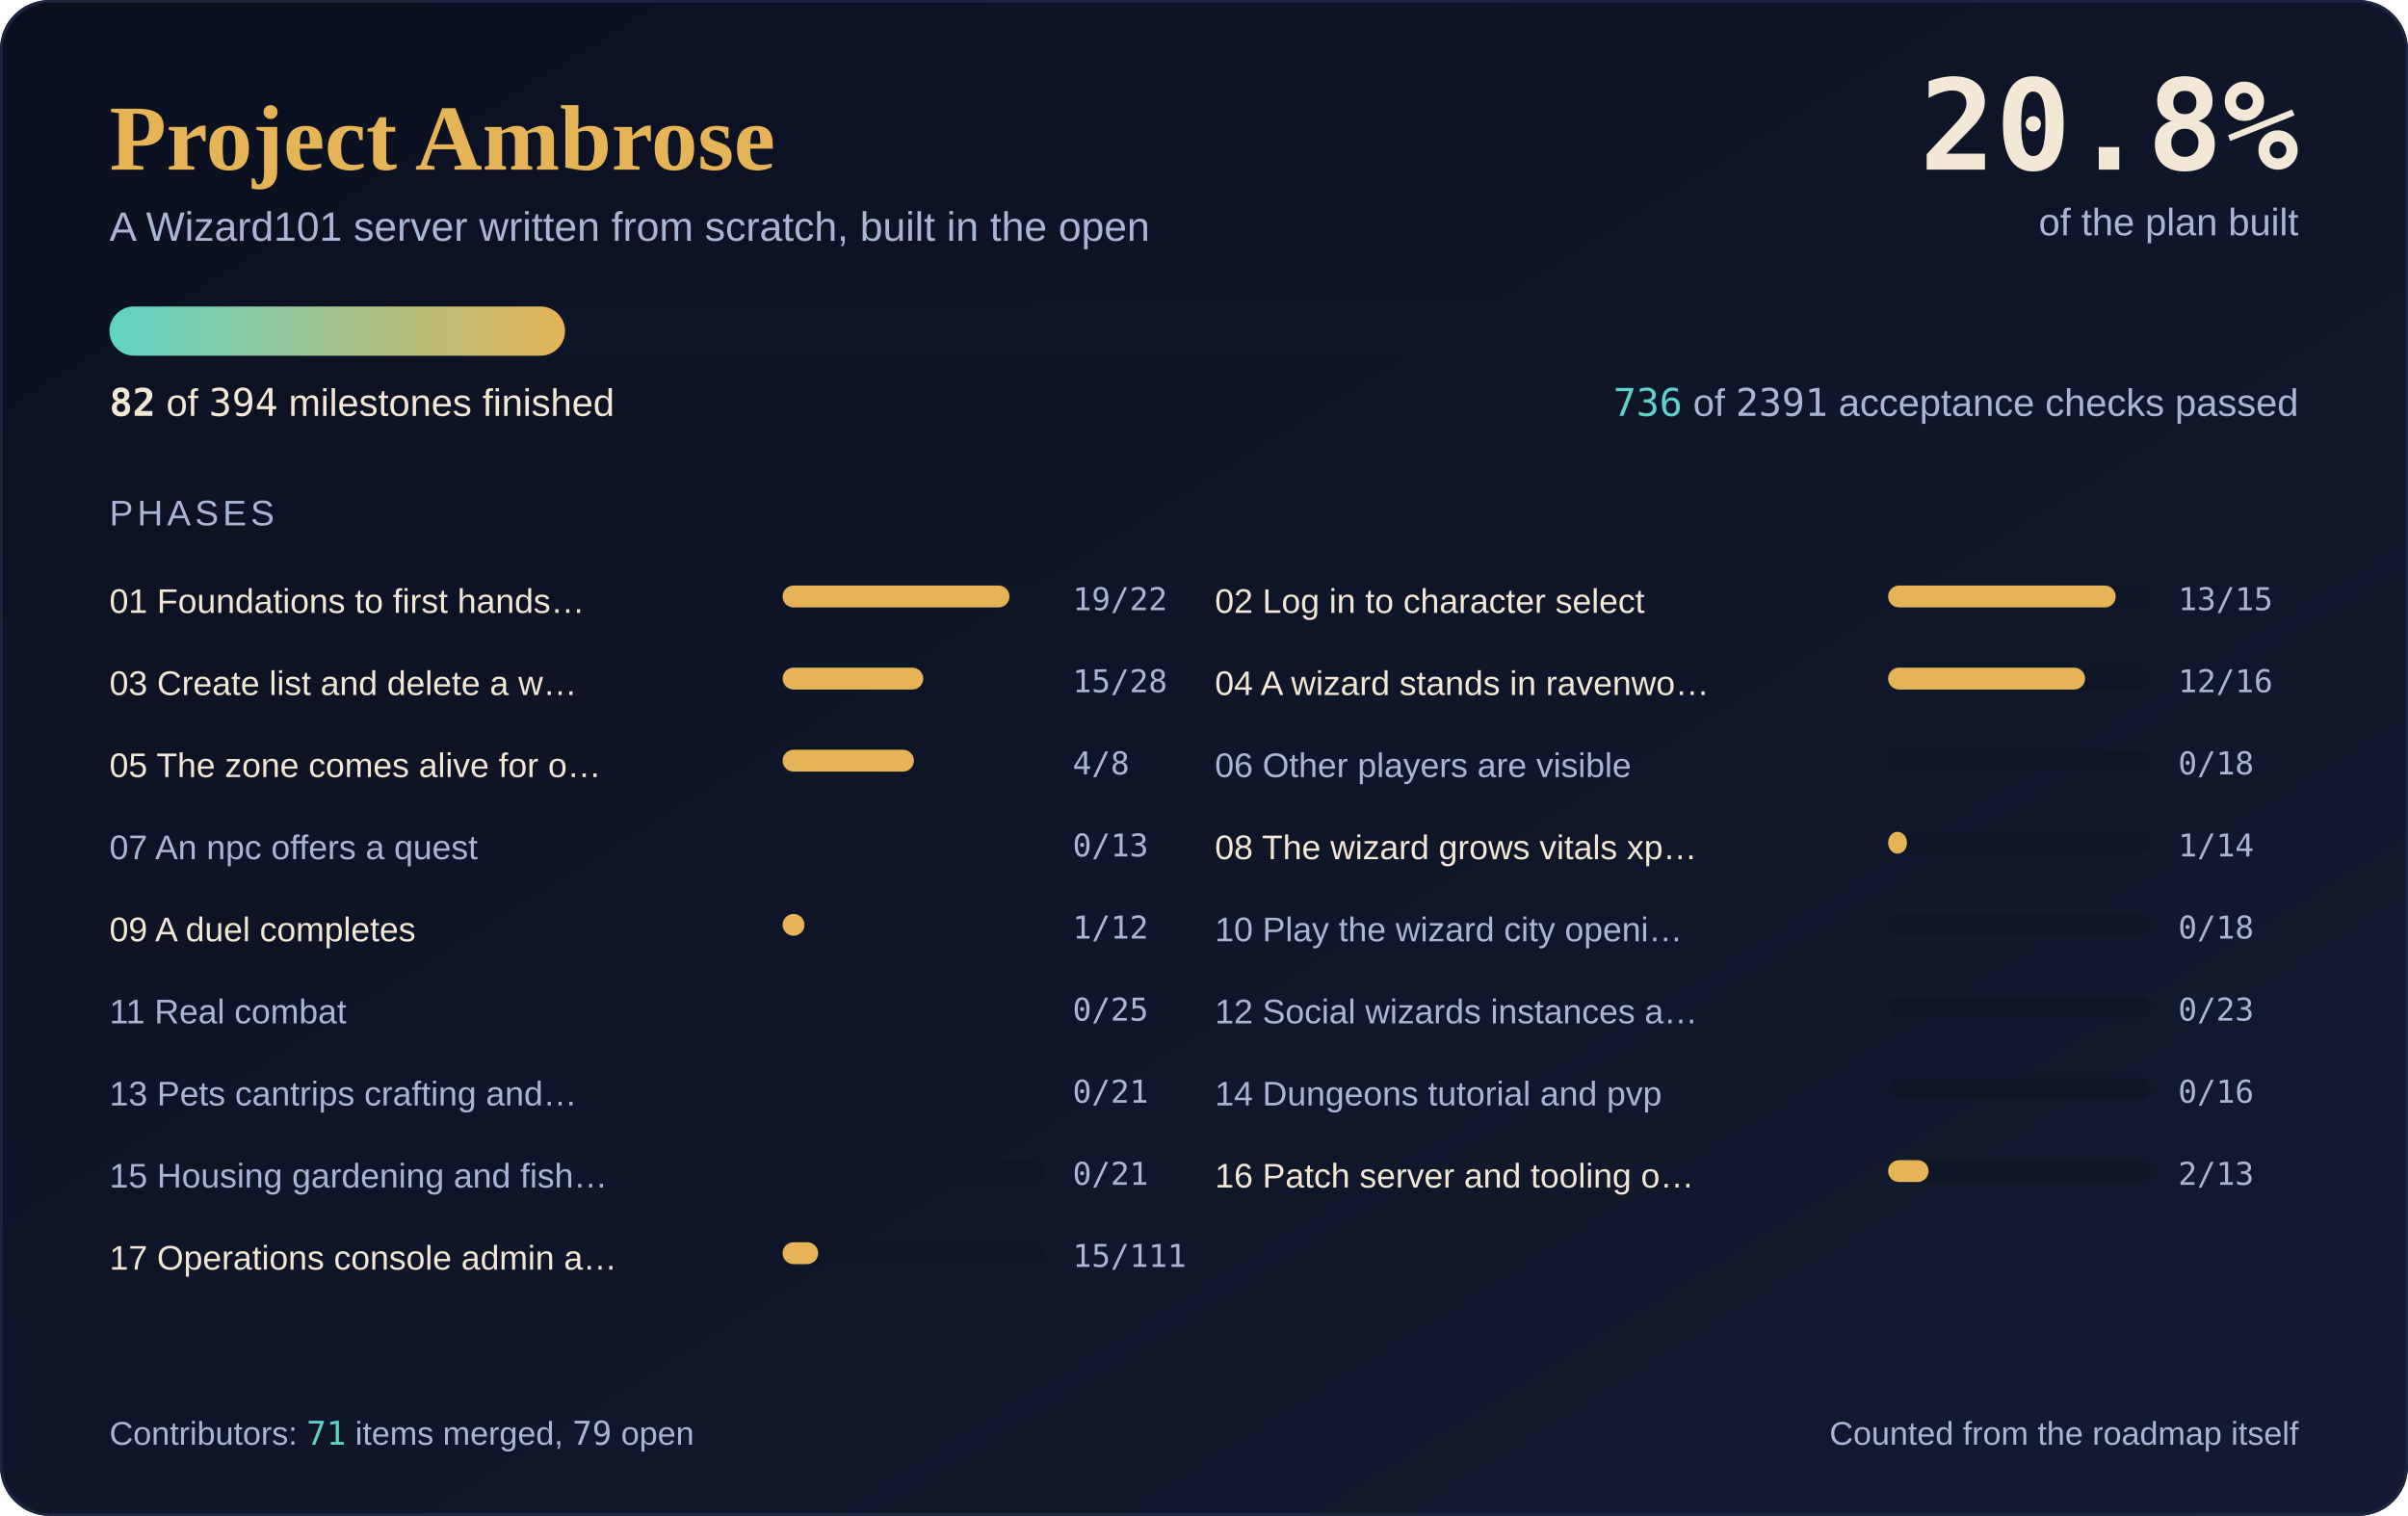
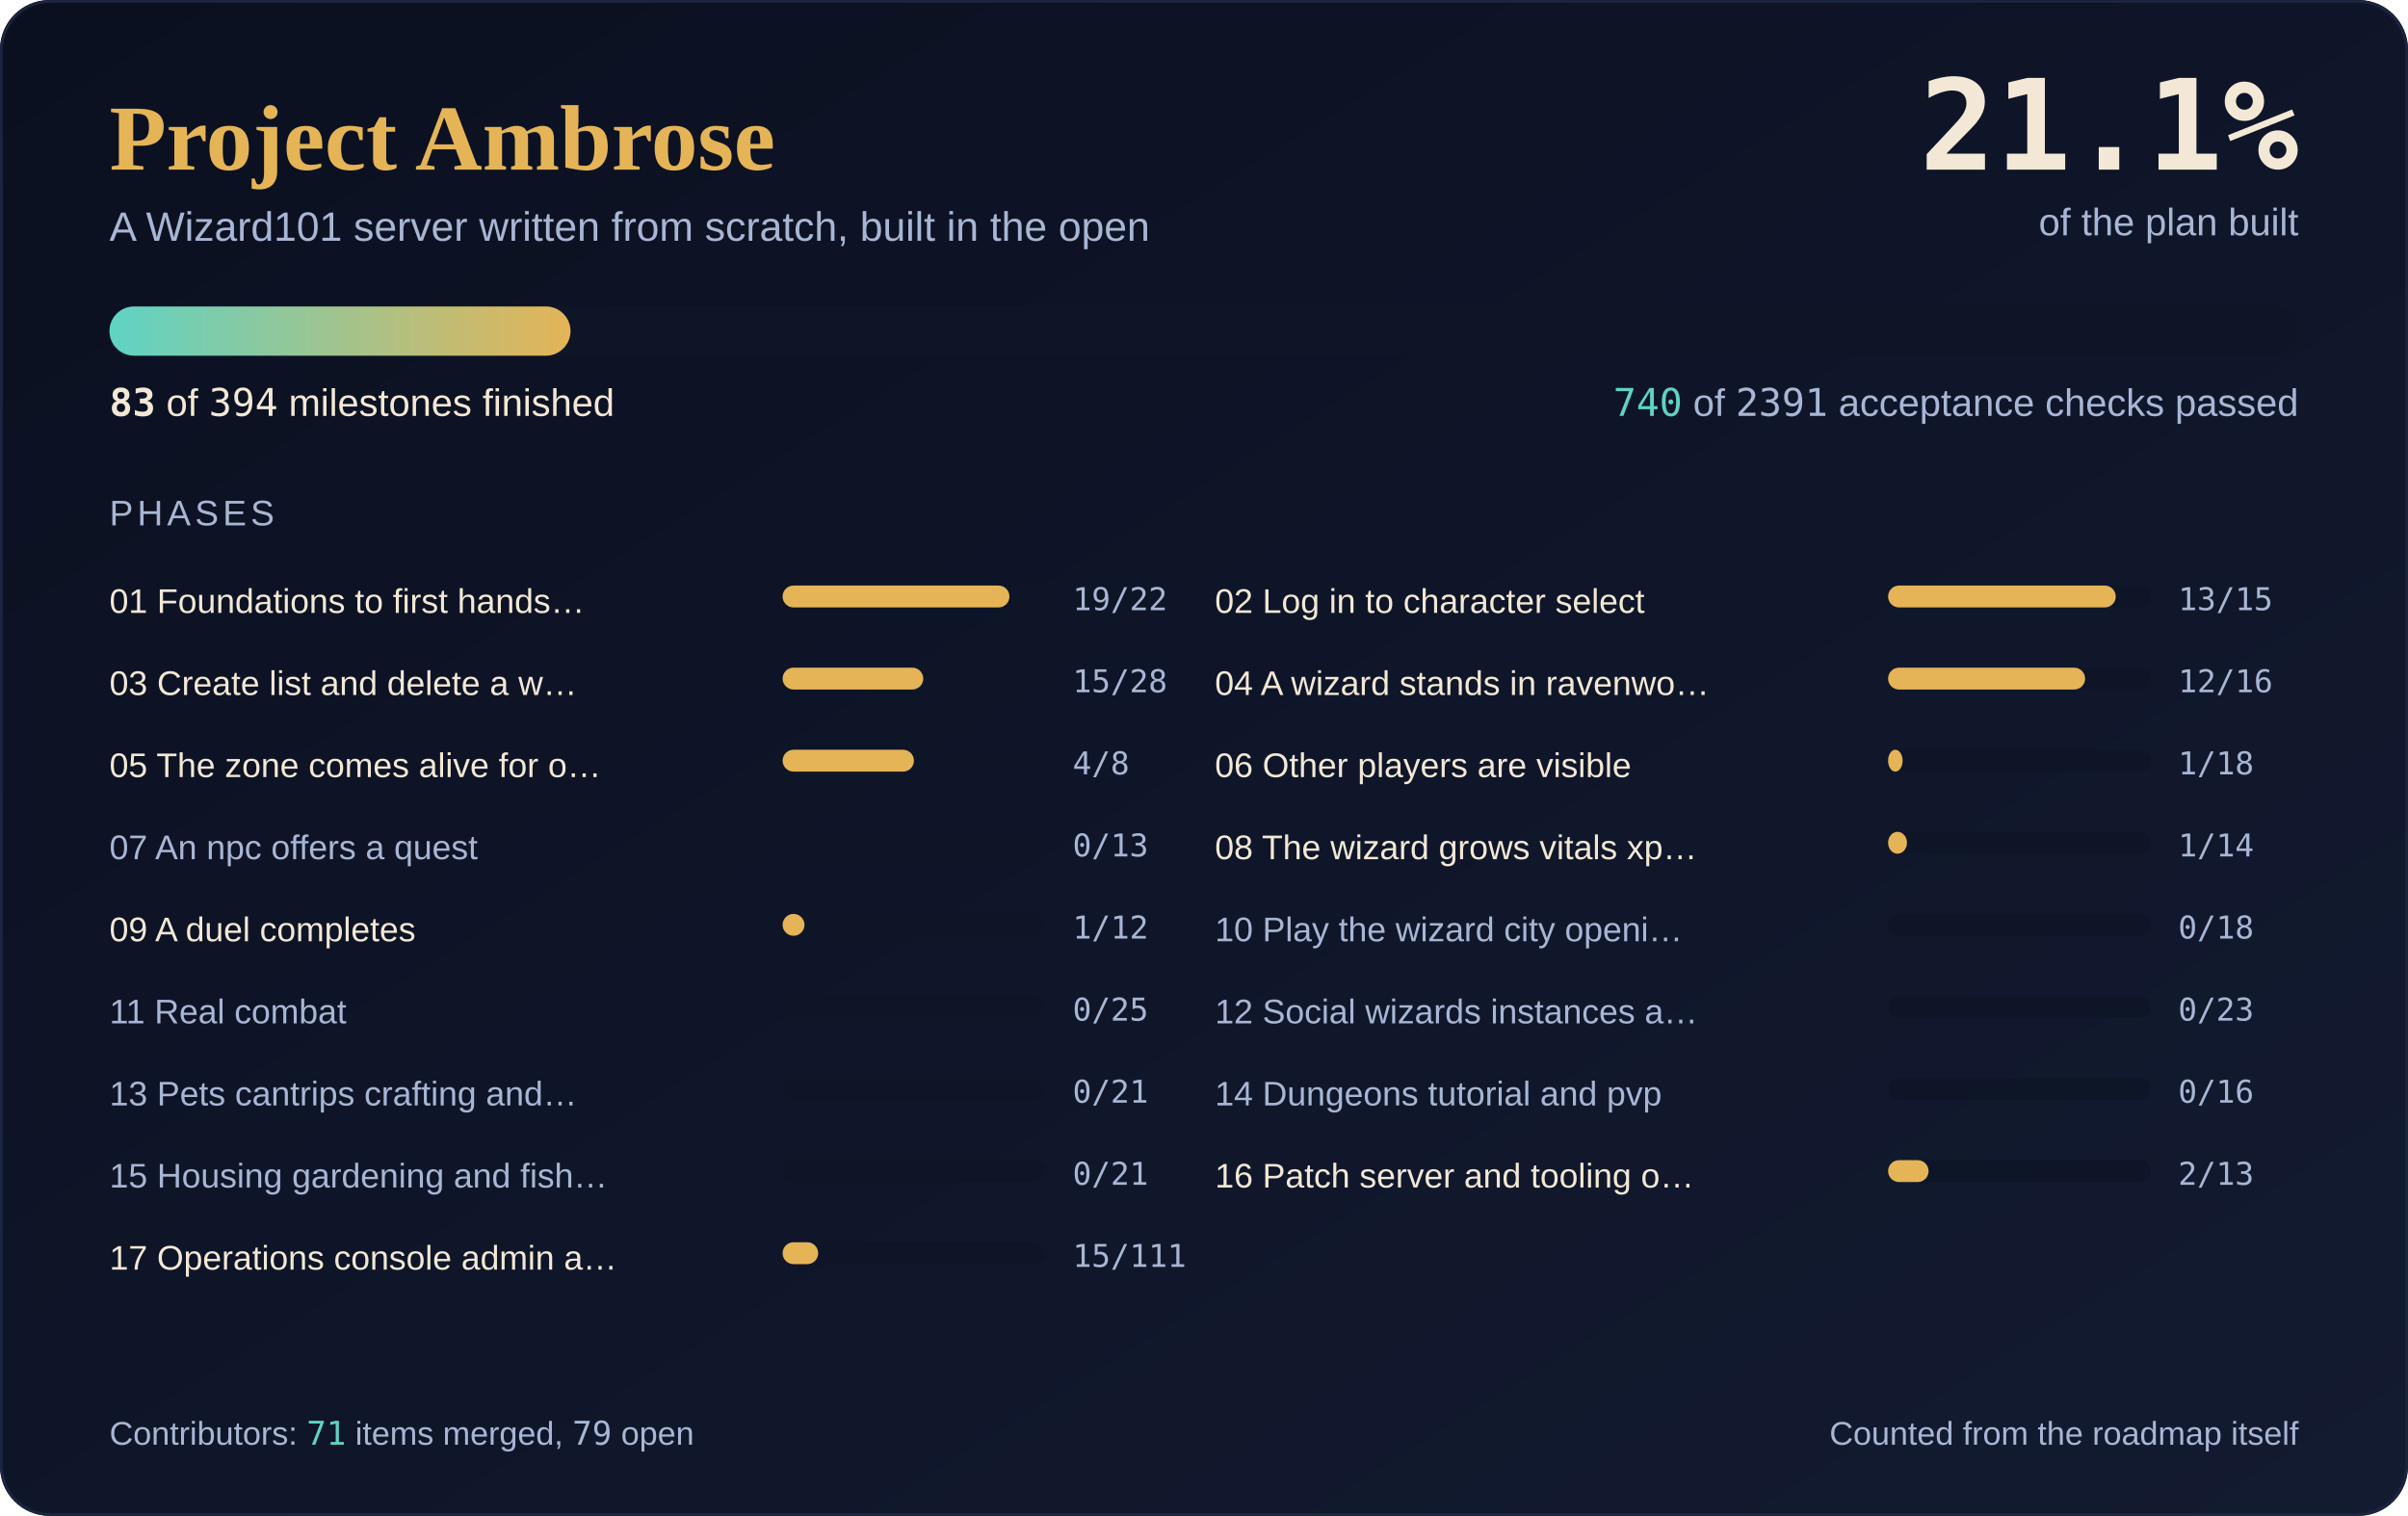
- <svg xmlns="http://www.w3.org/2000/svg" width="880" height="554" viewBox="0 0 880 554" role="img" aria-label="Project Ambrose progress: 82 of 394 milestones complete, 20.8 percent">
+ <svg xmlns="http://www.w3.org/2000/svg" width="880" height="554" viewBox="0 0 880 554" role="img" aria-label="Project Ambrose progress: 83 of 394 milestones complete, 21.1 percent">
  <defs>
    <linearGradient id="sky" x1="0" y1="0" x2="1" y2="1">
      <stop offset="0" stop-color="#0B1020" />
      <stop offset="1" stop-color="#131B31" />
    </linearGradient>
    <linearGradient id="fill" x1="0" y1="0" x2="1" y2="0">
      <stop offset="0" stop-color="#5FD3C4" />
      <stop offset="1" stop-color="#E4B457" />
    </linearGradient>
  </defs>
  <rect width="880" height="554" rx="18" fill="url(#sky)" />
  <rect x="0.5" y="0.5" width="879" height="553" rx="18" fill="none" stroke="#1B2540" />
  <text x="40" y="62" font-family="'Cormorant Garamond', Georgia, 'Times New Roman', serif" font-size="34" font-weight="600" fill="#E4B457">Project Ambrose</text>
  <text x="40" y="88" font-family="Karla, 'Segoe UI', 'Helvetica Neue', Arial, sans-serif" font-size="15" fill="#A8B6D4">A Wizard101 server written from scratch, built in the open</text>
-   <text x="840" y="62" text-anchor="end" font-family="'JetBrains Mono', Consolas, 'DejaVu Sans Mono', monospace" font-size="46" font-weight="700" fill="#F2E8D5">20.8%</text>
+   <text x="840" y="62" text-anchor="end" font-family="'JetBrains Mono', Consolas, 'DejaVu Sans Mono', monospace" font-size="46" font-weight="700" fill="#F2E8D5">21.1%</text>
  <text x="840" y="86" text-anchor="end" font-family="Karla, 'Segoe UI', 'Helvetica Neue', Arial, sans-serif" font-size="14" fill="#A8B6D4">of the plan built</text>
  <rect x="40" y="112" width="800" height="18" rx="9.0" fill="#0E1527" />
-   <rect x="40" y="112" width="166.5" height="18" rx="9.0" fill="url(#fill)" />
+   <rect x="40" y="112" width="168.5" height="18" rx="9.0" fill="url(#fill)" />
  <text x="40" y="152" font-family="Karla, 'Segoe UI', 'Helvetica Neue', Arial, sans-serif" font-size="14" fill="#F2E8D5">
-     <tspan font-family="'JetBrains Mono', Consolas, 'DejaVu Sans Mono', monospace" font-weight="700">82</tspan> of <tspan font-family="'JetBrains Mono', Consolas, 'DejaVu Sans Mono', monospace">394</tspan> milestones finished</text>
+     <tspan font-family="'JetBrains Mono', Consolas, 'DejaVu Sans Mono', monospace" font-weight="700">83</tspan> of <tspan font-family="'JetBrains Mono', Consolas, 'DejaVu Sans Mono', monospace">394</tspan> milestones finished</text>
  <text x="840" y="152" text-anchor="end" font-family="Karla, 'Segoe UI', 'Helvetica Neue', Arial, sans-serif" font-size="14" fill="#A8B6D4">
-     <tspan font-family="'JetBrains Mono', Consolas, 'DejaVu Sans Mono', monospace" fill="#5FD3C4">736</tspan> of <tspan font-family="'JetBrains Mono', Consolas, 'DejaVu Sans Mono', monospace">2391</tspan> acceptance checks passed</text>
+     <tspan font-family="'JetBrains Mono', Consolas, 'DejaVu Sans Mono', monospace" fill="#5FD3C4">740</tspan> of <tspan font-family="'JetBrains Mono', Consolas, 'DejaVu Sans Mono', monospace">2391</tspan> acceptance checks passed</text>
  <text x="40" y="192" font-family="Karla, 'Segoe UI', 'Helvetica Neue', Arial, sans-serif" font-size="13" fill="#A8B6D4" letter-spacing="1.5">PHASES</text>
  <text x="40" y="224" font-family="Karla, 'Segoe UI', 'Helvetica Neue', Arial, sans-serif" font-size="12.5" fill="#F2E8D5">01 Foundations to first hands…</text>
  <rect x="286" y="214" width="96" height="8" rx="4.0" fill="#0E1527" />
  <rect x="286" y="214" width="82.9" height="8" rx="4.0" fill="#E4B457" />
  <text x="392" y="223" font-family="'JetBrains Mono', Consolas, 'DejaVu Sans Mono', monospace" font-size="11.5" fill="#A8B6D4">19/22</text>
  <text x="444" y="224" font-family="Karla, 'Segoe UI', 'Helvetica Neue', Arial, sans-serif" font-size="12.5" fill="#F2E8D5">02 Log in to character select</text>
  <rect x="690" y="214" width="96" height="8" rx="4.0" fill="#0E1527" />
  <rect x="690" y="214" width="83.2" height="8" rx="4.0" fill="#E4B457" />
  <text x="796" y="223" font-family="'JetBrains Mono', Consolas, 'DejaVu Sans Mono', monospace" font-size="11.5" fill="#A8B6D4">13/15</text>
  <text x="40" y="254" font-family="Karla, 'Segoe UI', 'Helvetica Neue', Arial, sans-serif" font-size="12.5" fill="#F2E8D5">03 Create list and delete a w…</text>
  <rect x="286" y="244" width="96" height="8" rx="4.0" fill="#0E1527" />
  <rect x="286" y="244" width="51.4" height="8" rx="4.0" fill="#E4B457" />
  <text x="392" y="253" font-family="'JetBrains Mono', Consolas, 'DejaVu Sans Mono', monospace" font-size="11.5" fill="#A8B6D4">15/28</text>
  <text x="444" y="254" font-family="Karla, 'Segoe UI', 'Helvetica Neue', Arial, sans-serif" font-size="12.5" fill="#F2E8D5">04 A wizard stands in ravenwo…</text>
  <rect x="690" y="244" width="96" height="8" rx="4.0" fill="#0E1527" />
  <rect x="690" y="244" width="72.0" height="8" rx="4.0" fill="#E4B457" />
  <text x="796" y="253" font-family="'JetBrains Mono', Consolas, 'DejaVu Sans Mono', monospace" font-size="11.5" fill="#A8B6D4">12/16</text>
  <text x="40" y="284" font-family="Karla, 'Segoe UI', 'Helvetica Neue', Arial, sans-serif" font-size="12.5" fill="#F2E8D5">05 The zone comes alive for o…</text>
  <rect x="286" y="274" width="96" height="8" rx="4.0" fill="#0E1527" />
  <rect x="286" y="274" width="48.0" height="8" rx="4.0" fill="#E4B457" />
  <text x="392" y="283" font-family="'JetBrains Mono', Consolas, 'DejaVu Sans Mono', monospace" font-size="11.5" fill="#A8B6D4">4/8</text>
-   <text x="444" y="284" font-family="Karla, 'Segoe UI', 'Helvetica Neue', Arial, sans-serif" font-size="12.5" fill="#A8B6D4">06 Other players are visible</text>
+   <text x="444" y="284" font-family="Karla, 'Segoe UI', 'Helvetica Neue', Arial, sans-serif" font-size="12.5" fill="#F2E8D5">06 Other players are visible</text>
  <rect x="690" y="274" width="96" height="8" rx="4.0" fill="#0E1527" />
-   <text x="796" y="283" font-family="'JetBrains Mono', Consolas, 'DejaVu Sans Mono', monospace" font-size="11.5" fill="#A8B6D4">0/18</text>
+   <rect x="690" y="274" width="5.3" height="8" rx="4.0" fill="#E4B457" />
+   <text x="796" y="283" font-family="'JetBrains Mono', Consolas, 'DejaVu Sans Mono', monospace" font-size="11.5" fill="#A8B6D4">1/18</text>
  <text x="40" y="314" font-family="Karla, 'Segoe UI', 'Helvetica Neue', Arial, sans-serif" font-size="12.5" fill="#A8B6D4">07 An npc offers a quest</text>
  <rect x="286" y="304" width="96" height="8" rx="4.0" fill="#0E1527" />
  <text x="392" y="313" font-family="'JetBrains Mono', Consolas, 'DejaVu Sans Mono', monospace" font-size="11.5" fill="#A8B6D4">0/13</text>
  <text x="444" y="314" font-family="Karla, 'Segoe UI', 'Helvetica Neue', Arial, sans-serif" font-size="12.5" fill="#F2E8D5">08 The wizard grows vitals xp…</text>
  <rect x="690" y="304" width="96" height="8" rx="4.0" fill="#0E1527" />
  <rect x="690" y="304" width="6.9" height="8" rx="4.0" fill="#E4B457" />
  <text x="796" y="313" font-family="'JetBrains Mono', Consolas, 'DejaVu Sans Mono', monospace" font-size="11.5" fill="#A8B6D4">1/14</text>
  <text x="40" y="344" font-family="Karla, 'Segoe UI', 'Helvetica Neue', Arial, sans-serif" font-size="12.5" fill="#F2E8D5">09 A duel completes</text>
  <rect x="286" y="334" width="96" height="8" rx="4.0" fill="#0E1527" />
  <rect x="286" y="334" width="8.0" height="8" rx="4.0" fill="#E4B457" />
  <text x="392" y="343" font-family="'JetBrains Mono', Consolas, 'DejaVu Sans Mono', monospace" font-size="11.5" fill="#A8B6D4">1/12</text>
  <text x="444" y="344" font-family="Karla, 'Segoe UI', 'Helvetica Neue', Arial, sans-serif" font-size="12.5" fill="#A8B6D4">10 Play the wizard city openi…</text>
  <rect x="690" y="334" width="96" height="8" rx="4.0" fill="#0E1527" />
  <text x="796" y="343" font-family="'JetBrains Mono', Consolas, 'DejaVu Sans Mono', monospace" font-size="11.5" fill="#A8B6D4">0/18</text>
  <text x="40" y="374" font-family="Karla, 'Segoe UI', 'Helvetica Neue', Arial, sans-serif" font-size="12.5" fill="#A8B6D4">11 Real combat</text>
  <rect x="286" y="364" width="96" height="8" rx="4.0" fill="#0E1527" />
  <text x="392" y="373" font-family="'JetBrains Mono', Consolas, 'DejaVu Sans Mono', monospace" font-size="11.5" fill="#A8B6D4">0/25</text>
  <text x="444" y="374" font-family="Karla, 'Segoe UI', 'Helvetica Neue', Arial, sans-serif" font-size="12.5" fill="#A8B6D4">12 Social wizards instances a…</text>
  <rect x="690" y="364" width="96" height="8" rx="4.0" fill="#0E1527" />
  <text x="796" y="373" font-family="'JetBrains Mono', Consolas, 'DejaVu Sans Mono', monospace" font-size="11.5" fill="#A8B6D4">0/23</text>
  <text x="40" y="404" font-family="Karla, 'Segoe UI', 'Helvetica Neue', Arial, sans-serif" font-size="12.5" fill="#A8B6D4">13 Pets cantrips crafting and…</text>
  <rect x="286" y="394" width="96" height="8" rx="4.0" fill="#0E1527" />
  <text x="392" y="403" font-family="'JetBrains Mono', Consolas, 'DejaVu Sans Mono', monospace" font-size="11.5" fill="#A8B6D4">0/21</text>
  <text x="444" y="404" font-family="Karla, 'Segoe UI', 'Helvetica Neue', Arial, sans-serif" font-size="12.5" fill="#A8B6D4">14 Dungeons tutorial and pvp</text>
  <rect x="690" y="394" width="96" height="8" rx="4.0" fill="#0E1527" />
  <text x="796" y="403" font-family="'JetBrains Mono', Consolas, 'DejaVu Sans Mono', monospace" font-size="11.5" fill="#A8B6D4">0/16</text>
  <text x="40" y="434" font-family="Karla, 'Segoe UI', 'Helvetica Neue', Arial, sans-serif" font-size="12.5" fill="#A8B6D4">15 Housing gardening and fish…</text>
  <rect x="286" y="424" width="96" height="8" rx="4.0" fill="#0E1527" />
  <text x="392" y="433" font-family="'JetBrains Mono', Consolas, 'DejaVu Sans Mono', monospace" font-size="11.5" fill="#A8B6D4">0/21</text>
  <text x="444" y="434" font-family="Karla, 'Segoe UI', 'Helvetica Neue', Arial, sans-serif" font-size="12.5" fill="#F2E8D5">16 Patch server and tooling o…</text>
  <rect x="690" y="424" width="96" height="8" rx="4.0" fill="#0E1527" />
  <rect x="690" y="424" width="14.8" height="8" rx="4.0" fill="#E4B457" />
  <text x="796" y="433" font-family="'JetBrains Mono', Consolas, 'DejaVu Sans Mono', monospace" font-size="11.5" fill="#A8B6D4">2/13</text>
  <text x="40" y="464" font-family="Karla, 'Segoe UI', 'Helvetica Neue', Arial, sans-serif" font-size="12.5" fill="#F2E8D5">17 Operations console admin a…</text>
  <rect x="286" y="454" width="96" height="8" rx="4.0" fill="#0E1527" />
  <rect x="286" y="454" width="13.0" height="8" rx="4.0" fill="#E4B457" />
  <text x="392" y="463" font-family="'JetBrains Mono', Consolas, 'DejaVu Sans Mono', monospace" font-size="11.5" fill="#A8B6D4">15/111</text>
  <text x="40" y="528" font-family="Karla, 'Segoe UI', 'Helvetica Neue', Arial, sans-serif" font-size="12" fill="#A8B6D4">Contributors: <tspan font-family="'JetBrains Mono', Consolas, 'DejaVu Sans Mono', monospace" fill="#5FD3C4">71</tspan> items merged, <tspan font-family="'JetBrains Mono', Consolas, 'DejaVu Sans Mono', monospace">79</tspan> open</text>
  <text x="840" y="528" text-anchor="end" font-family="Karla, 'Segoe UI', 'Helvetica Neue', Arial, sans-serif" font-size="12" fill="#A8B6D4">Counted from the roadmap itself</text>
</svg>
